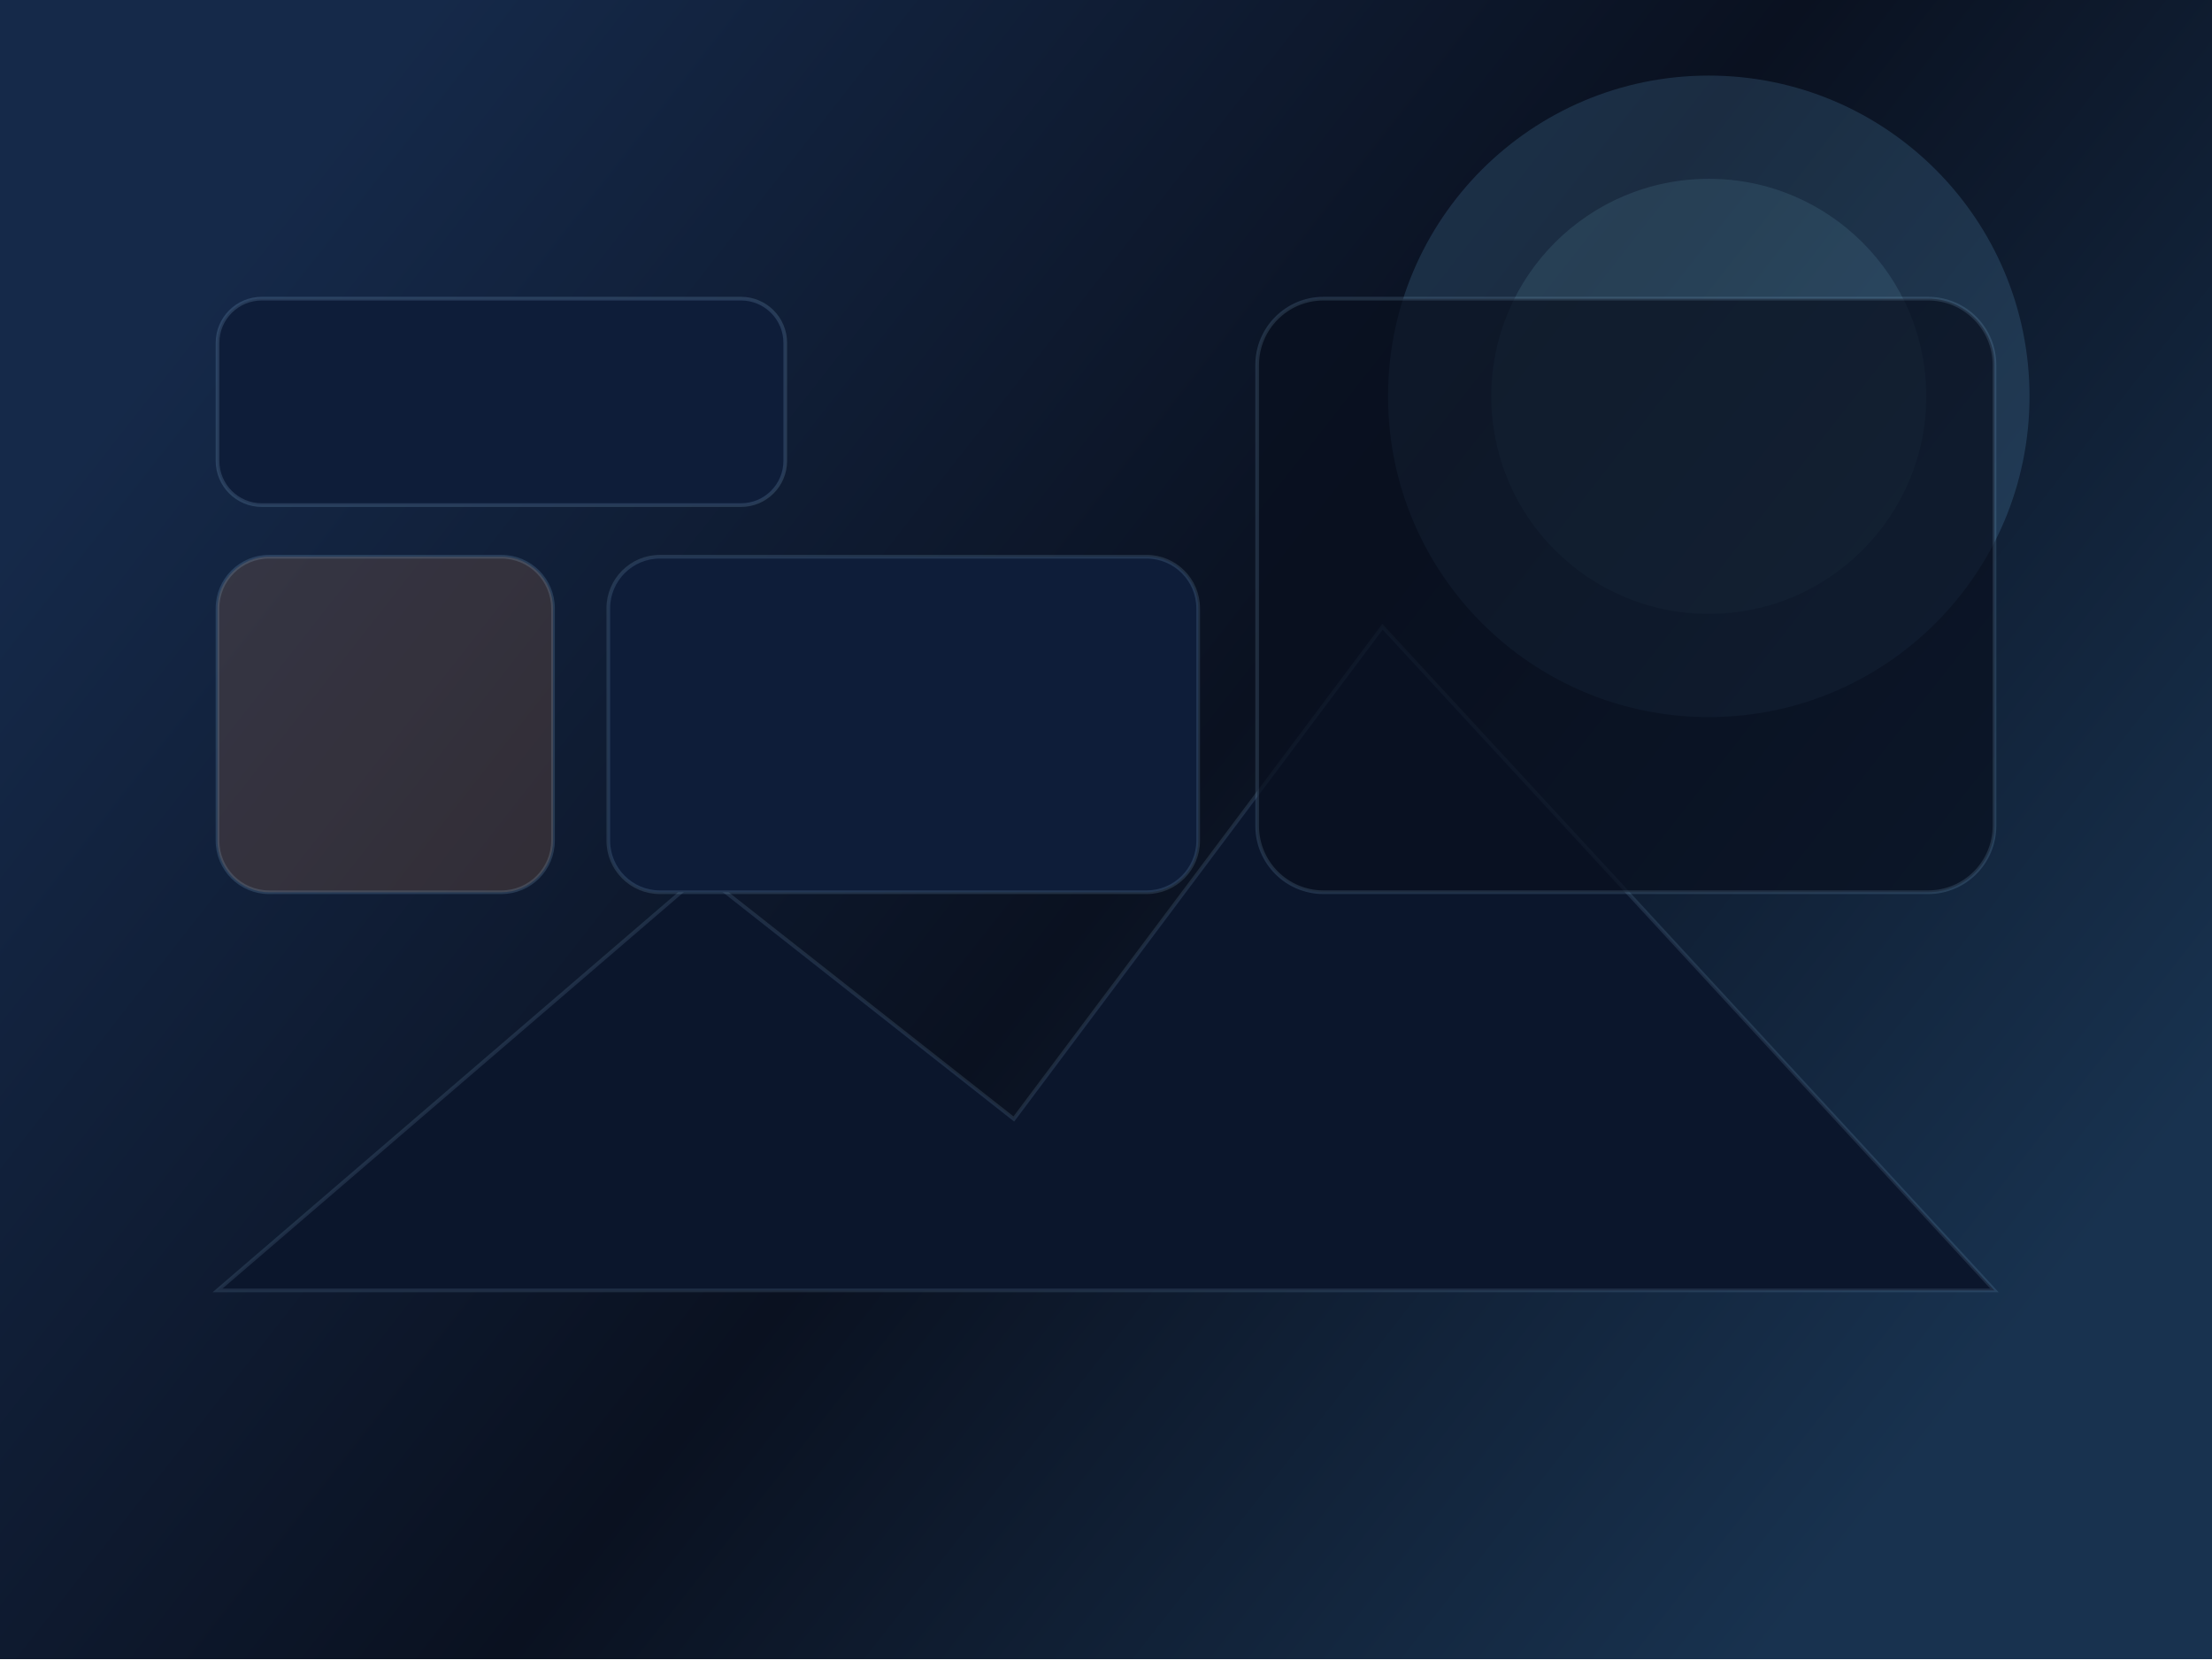
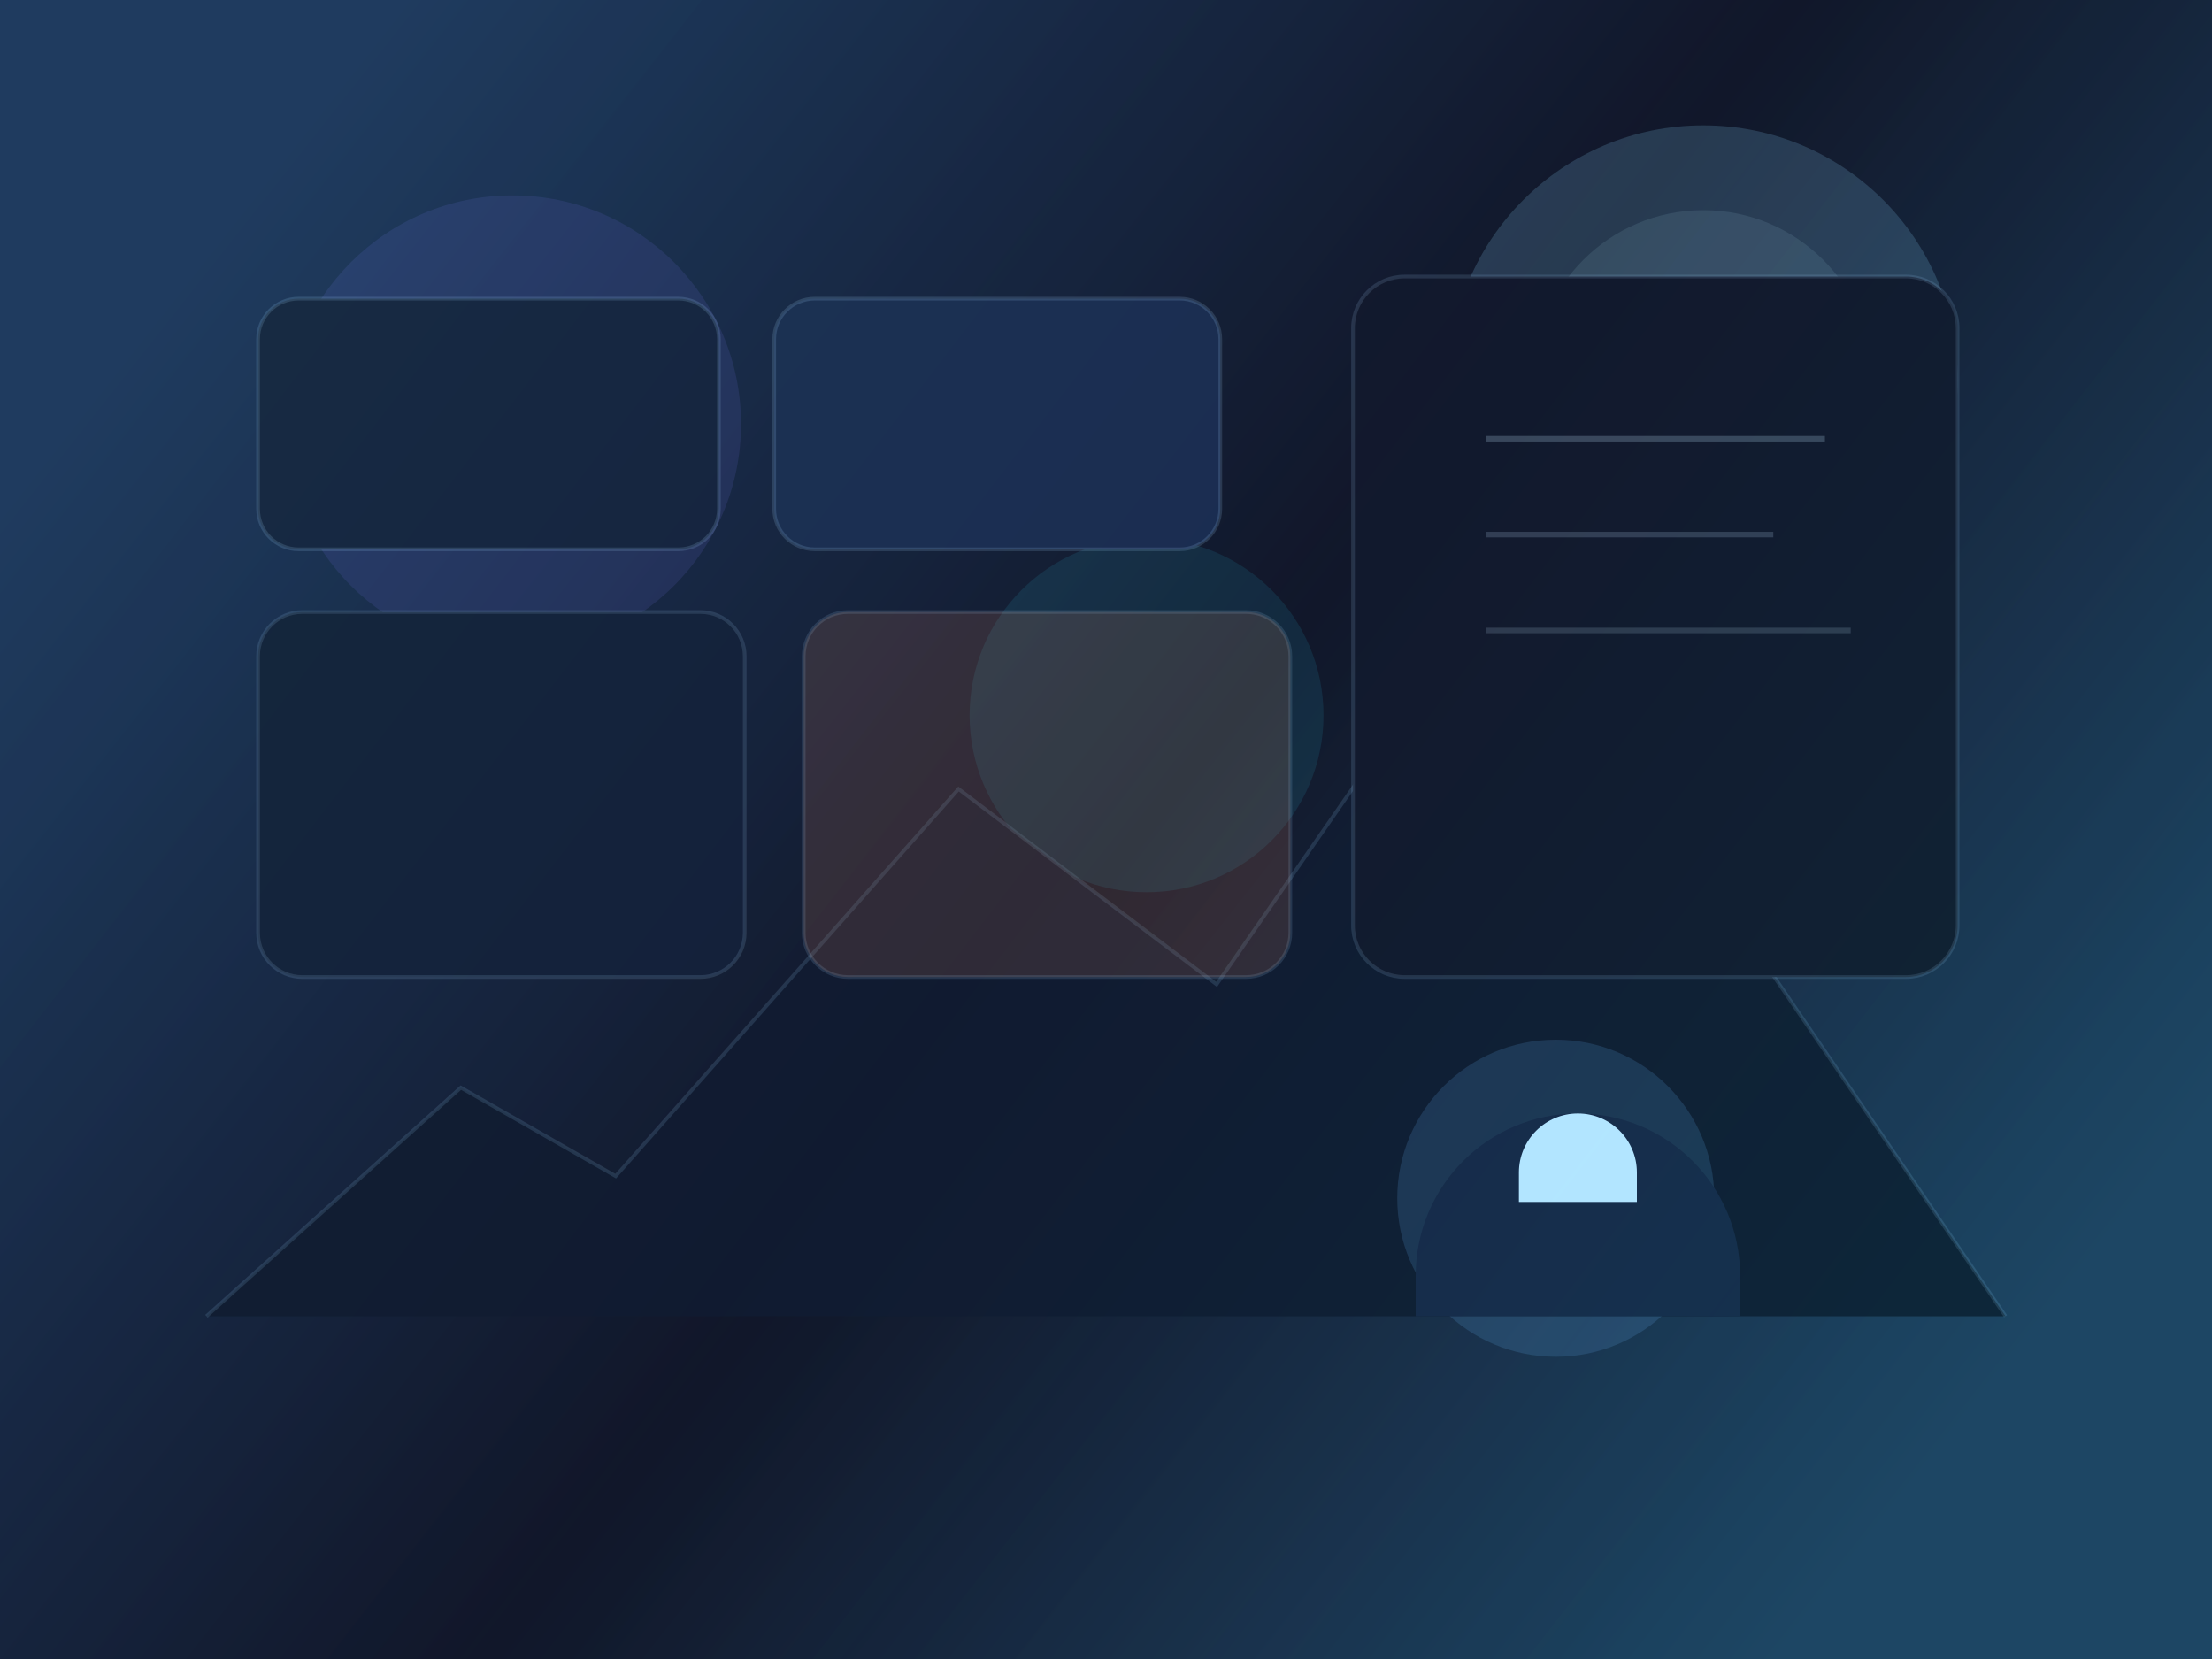
<svg xmlns="http://www.w3.org/2000/svg" width="1200" height="900" viewBox="0 0 1200 900" fill="none">
-   <rect width="1200" height="900" fill="#0A1120" />
-   <rect width="1200" height="900" fill="url(#paint0_linear)" />
-   <circle cx="927" cy="215" r="174" fill="#7DC8FF" fill-opacity="0.15" />
-   <circle cx="927" cy="215" r="118" fill="#9AE7FF" fill-opacity="0.1" />
-   <path d="M118 700L381 474L550 607L750 340L1082 700H118Z" fill="#0B162C" stroke="#A8D8FF" stroke-opacity="0.12" stroke-width="2" />
-   <rect x="118" y="162" width="308" height="112" rx="24" fill="#0E1D39" stroke="#A8D8FF" stroke-opacity="0.16" stroke-width="2" />
-   <rect x="118" y="302" width="182" height="182" rx="28" fill="#C2794F" fill-opacity="0.2" stroke="#A8D8FF" stroke-opacity="0.16" stroke-width="2" />
-   <rect x="330" y="302" width="320" height="182" rx="28" fill="#0E1D39" stroke="#A8D8FF" stroke-opacity="0.14" stroke-width="2" />
-   <rect x="682" y="162" width="400" height="322" rx="36" fill="#09101F" fill-opacity="0.72" stroke="#A8D8FF" stroke-opacity="0.14" stroke-width="2" />
+   <rect width="1200" height="900" fill="#0B1220" />
+   <rect width="1200" height="900" fill="url(#bg)" />
+   <circle cx="924" cy="206" r="138" fill="#8CD8FF" fill-opacity="0.18" />
+   <circle cx="924" cy="206" r="92" fill="#B4F1FF" fill-opacity="0.1" />
+   <circle cx="278" cy="230" r="124" fill="#7E7BFF" fill-opacity="0.12" />
+   <circle cx="622" cy="388" r="96" fill="#2CE0FF" fill-opacity="0.1" />
+   <path d="M112 714L250 590L334 638L520 428L660 534L814 312L1088 714H112Z" fill="#0A1628" />
+   <path d="M112 714L250 590L334 638L520 428L660 534L814 312L1088 714" stroke="#9BD9FF" stroke-opacity="0.14" stroke-width="2" />
+   <rect x="140" y="162" width="250" height="136" rx="22" fill="#101E36" stroke="#A8D8FF" stroke-opacity="0.16" stroke-width="2" />
+   <rect x="420" y="162" width="242" height="136" rx="22" fill="#152949" stroke="#A8D8FF" stroke-opacity="0.16" stroke-width="2" />
+   <rect x="140" y="332" width="264" height="198" rx="24" fill="#0E1B31" stroke="#A8D8FF" stroke-opacity="0.14" stroke-width="2" />
+   <rect x="436" y="332" width="264" height="198" rx="24" fill="#C2794F" fill-opacity="0.18" stroke="#A8D8FF" stroke-opacity="0.14" stroke-width="2" />
+   <rect x="734" y="150" width="328" height="380" rx="28" fill="#0C1424" stroke="#A8D8FF" stroke-opacity="0.14" stroke-width="2" />
+   <path d="M806 238H990" stroke="#C4EAFF" stroke-opacity="0.22" stroke-width="3" />
+   <path d="M806 290H962" stroke="#C4EAFF" stroke-opacity="0.18" stroke-width="3" />
+   <path d="M806 342H1004" stroke="#C4EAFF" stroke-opacity="0.16" stroke-width="3" />
+   <circle cx="844" cy="650" r="86" fill="#66B9FF" fill-opacity="0.16" />
+   <path d="M768 692C768 643.399 807.399 604 856 604C904.601 604 944 643.399 944 692V714H768V692Z" fill="#11233F" />
+   <path d="M824 636C824 618.327 838.327 604 856 604C873.673 604 888 618.327 888 636V652H824V636Z" fill="#B8E7FF" />
+   <rect width="1200" height="900" fill="url(#neonWash)" />
  <defs>
-     <linearGradient id="paint0_linear" x1="158" y1="98" x2="1042" y2="792" gradientUnits="userSpaceOnUse">
-       <stop stop-color="#152949" />
-       <stop offset="0.52" stop-color="#0A1120" />
-       <stop offset="1" stop-color="#18324F" />
+     <linearGradient id="bg" x1="142" y1="94" x2="1042" y2="804" gradientUnits="userSpaceOnUse">
+       <stop stop-color="#183055" />
+       <stop offset="0.52" stop-color="#0B1220" />
+       <stop offset="1" stop-color="#1B3857" />
+     </linearGradient>
+     <linearGradient id="neonWash" x1="202" y1="146" x2="1010" y2="768" gradientUnits="userSpaceOnUse">
+       <stop stop-color="#7EE2FF" stop-opacity="0.06" />
+       <stop offset="0.48" stop-color="#9E86FF" stop-opacity="0.04" />
+       <stop offset="1" stop-color="#2FE7FF" stop-opacity="0.08" />
    </linearGradient>
  </defs>
</svg>
